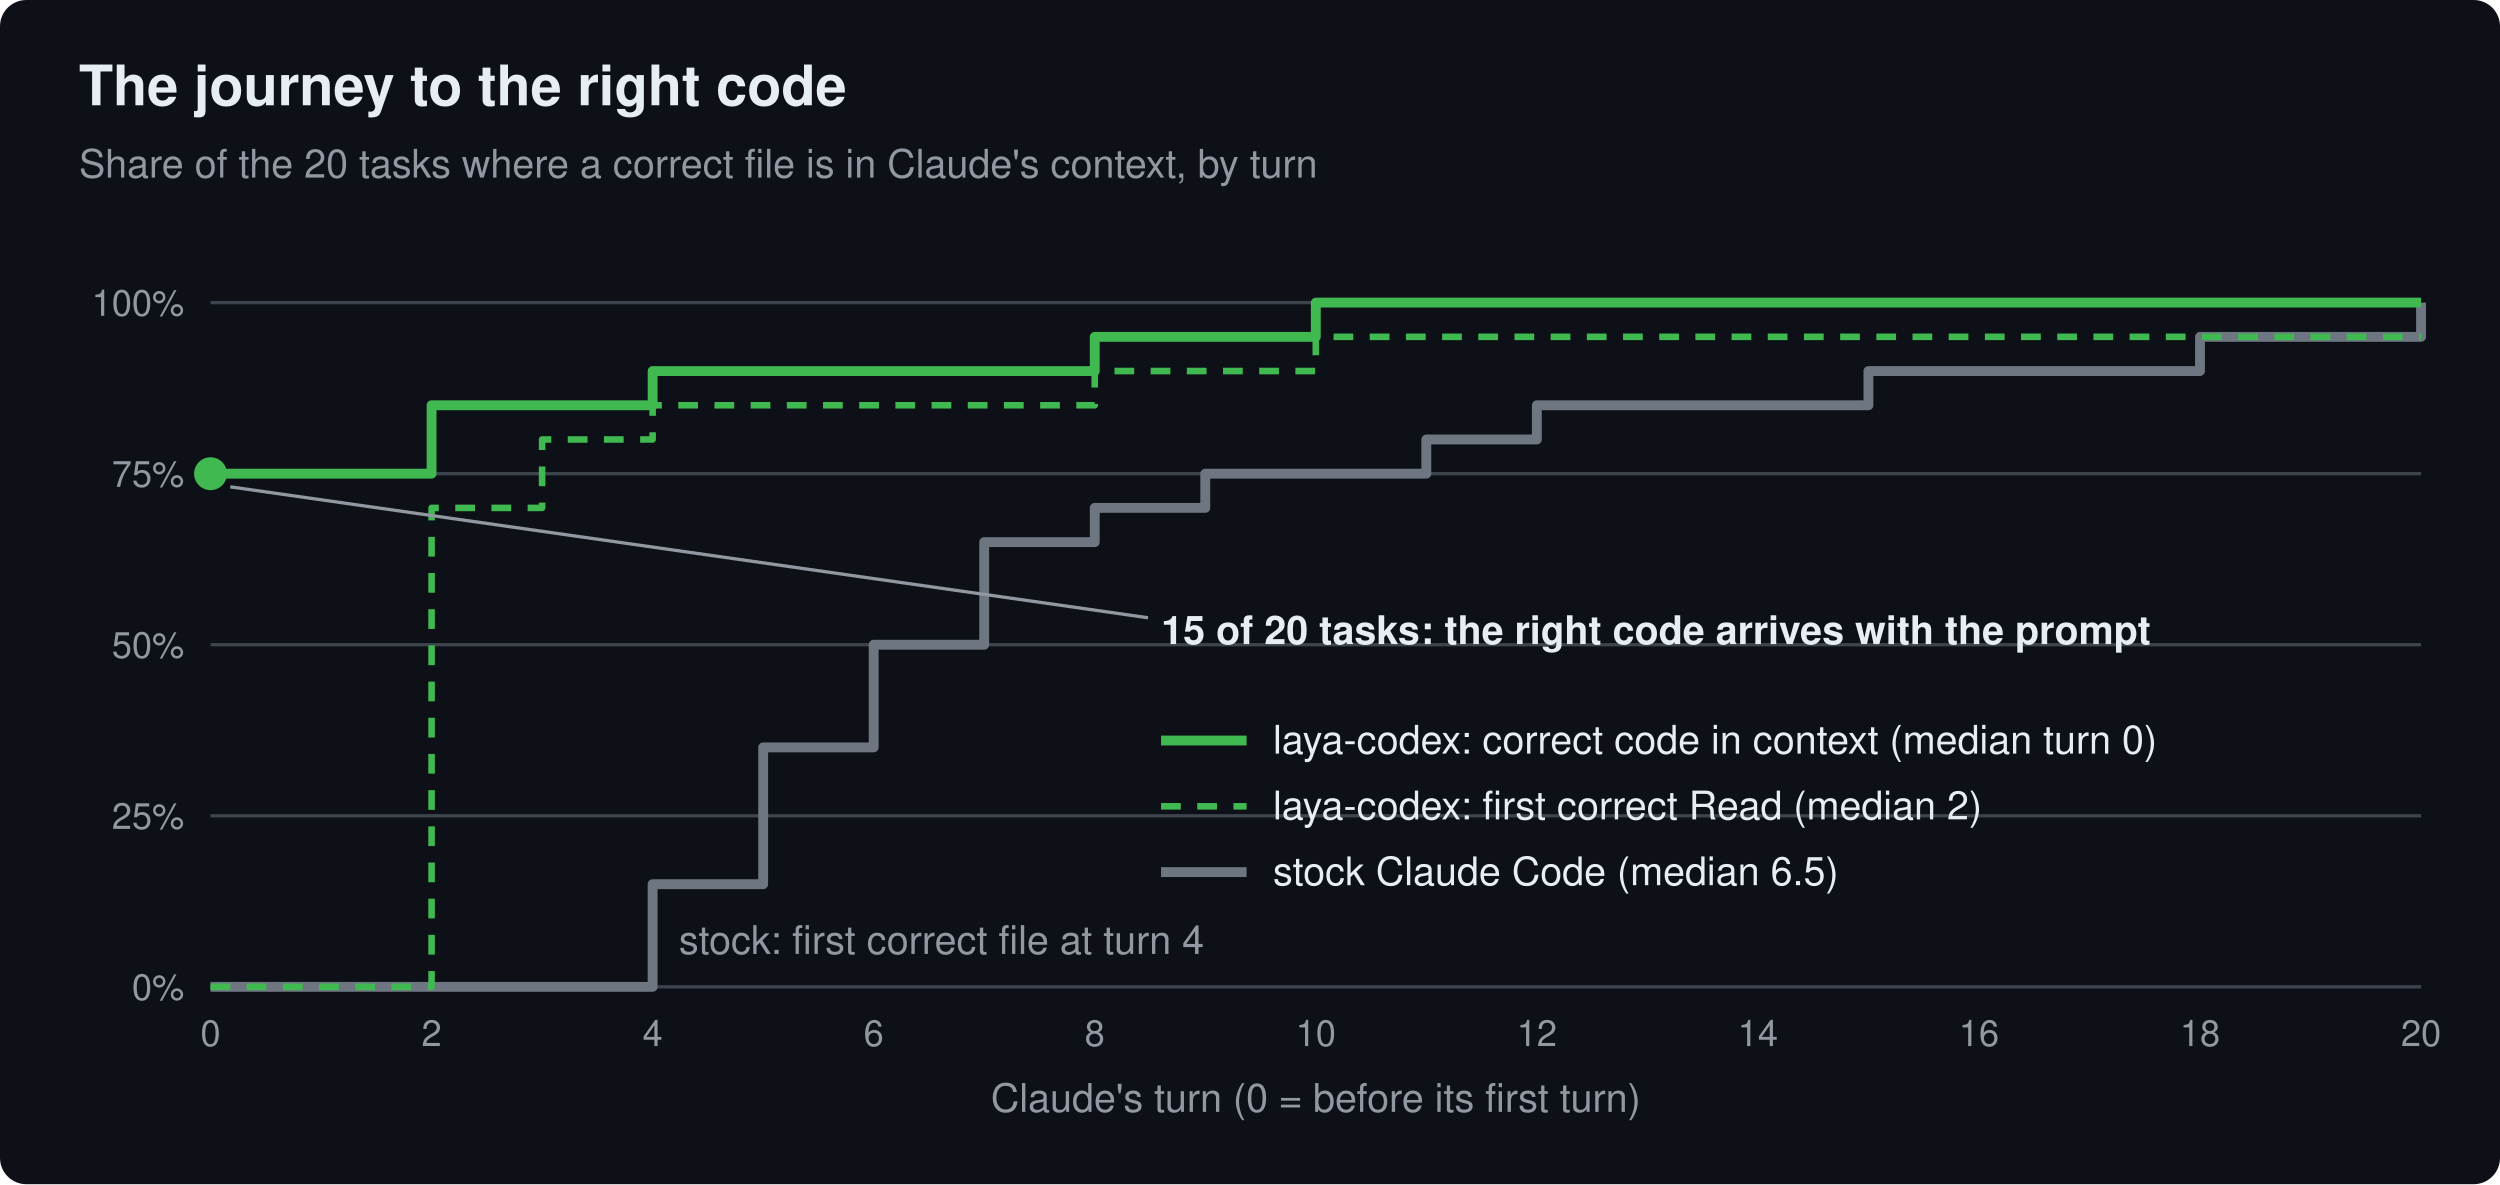
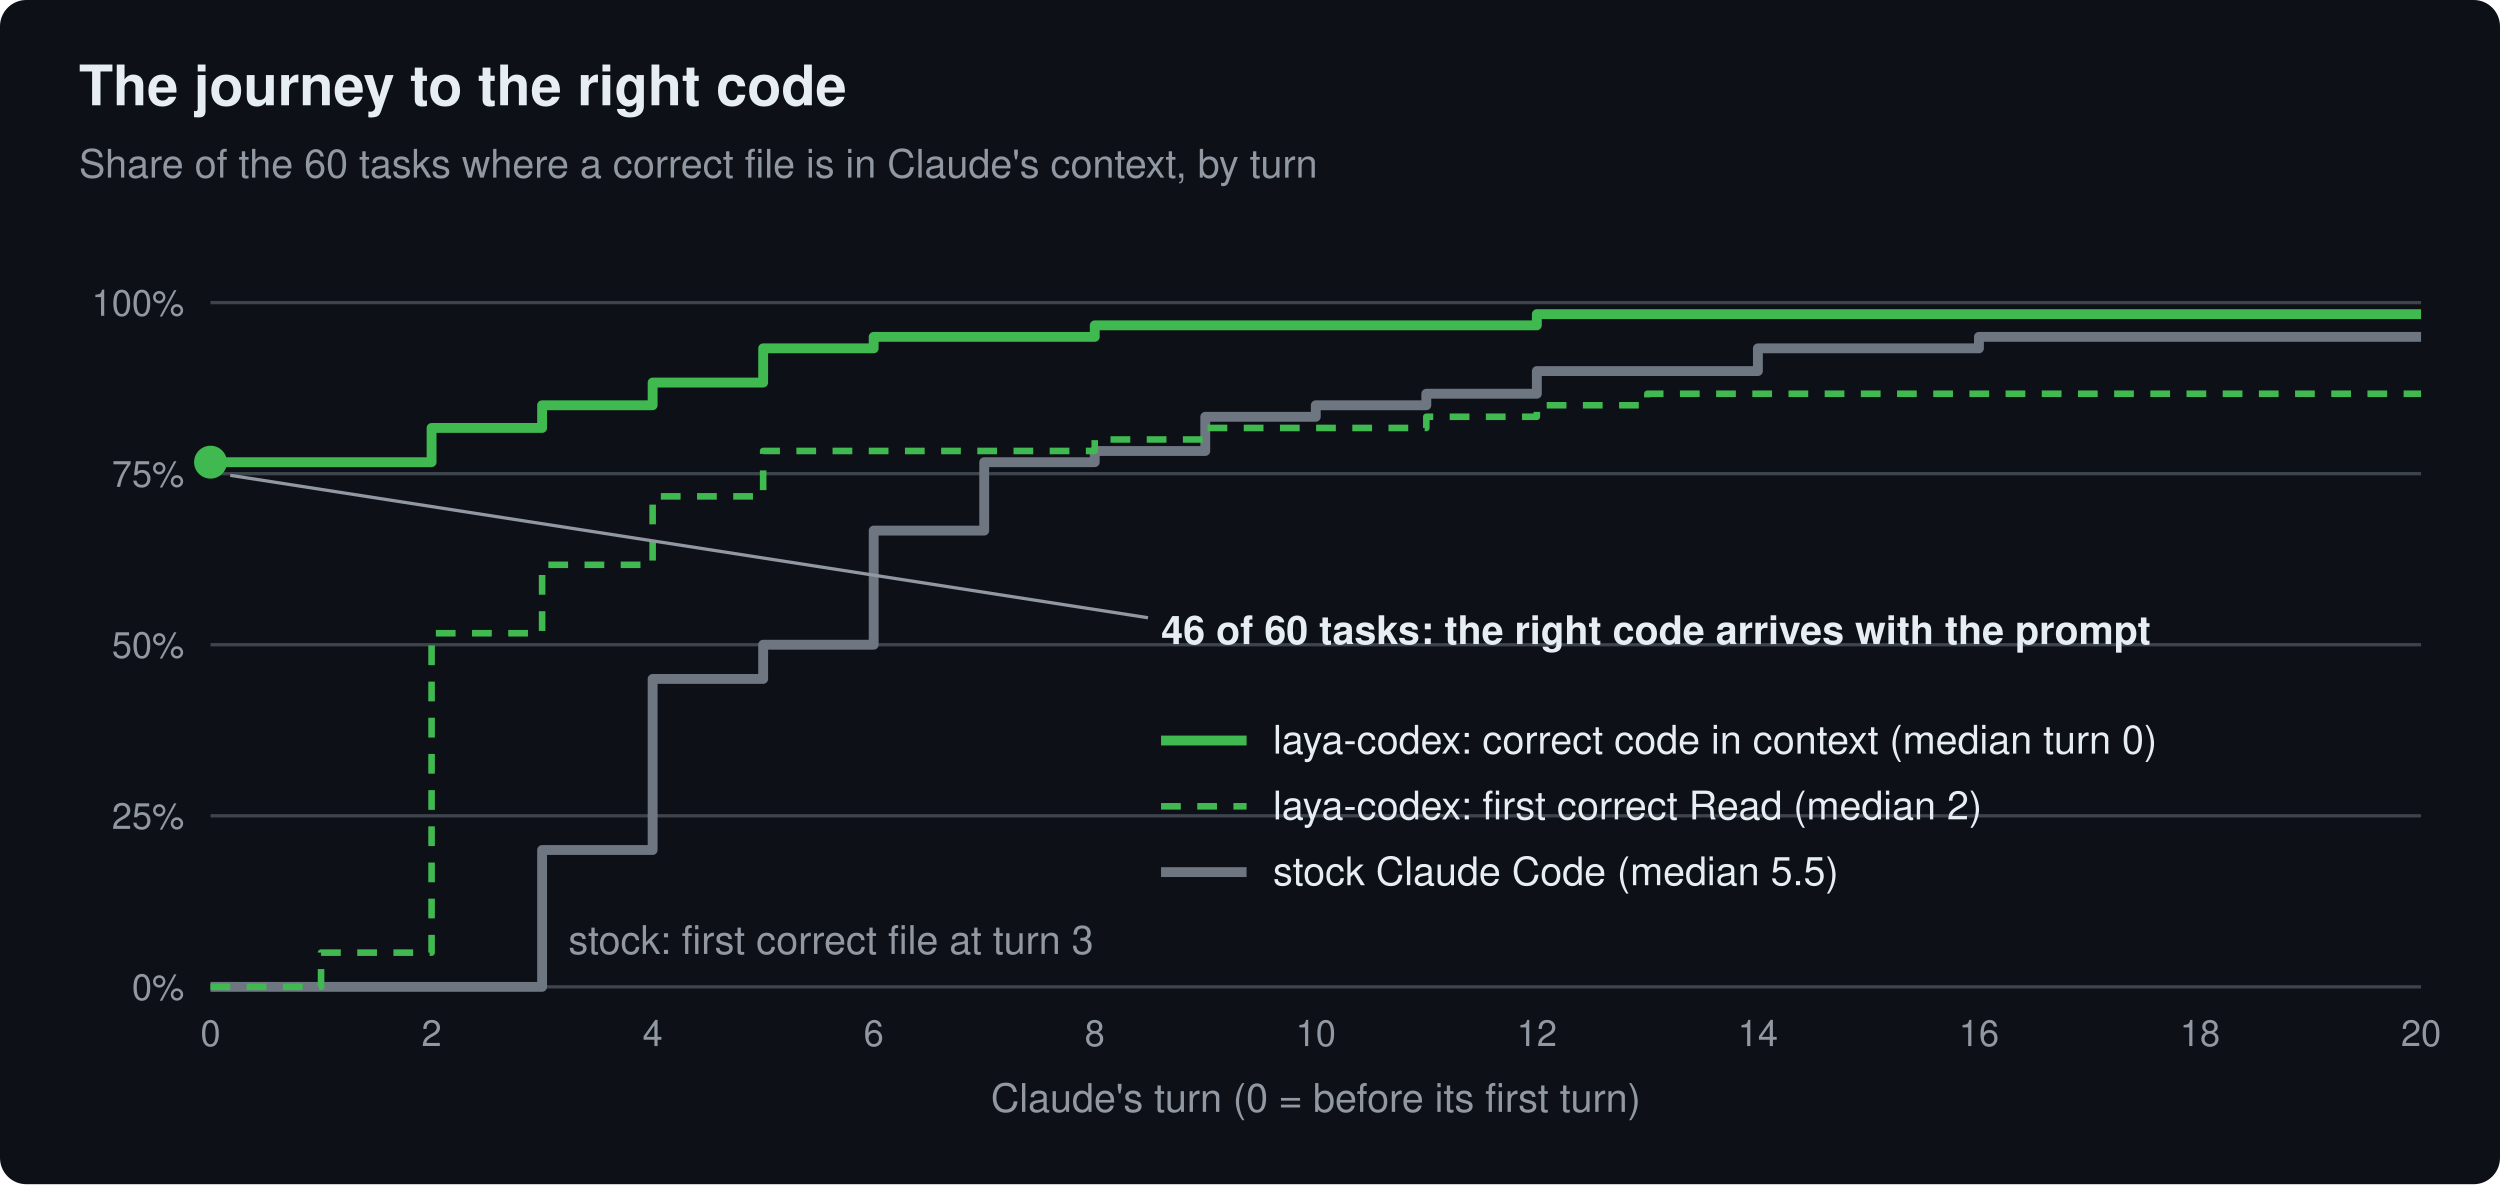
<svg xmlns="http://www.w3.org/2000/svg" width="760" height="360" viewBox="0 0 760 360" role="img" aria-label="laya-codex benchmark: turns until Claude has the right code">
  <rect width="760" height="360" rx="8" fill="#0d1117" />
  <text x="24.0" y="32.0" font-family="-apple-system,BlinkMacSystemFont,'Segoe UI',Helvetica,Arial,sans-serif" font-size="17" fill="#e6edf3" text-anchor="start" font-weight="600">The journey to the right code</text>
-   <text x="24.0" y="54.0" font-family="-apple-system,BlinkMacSystemFont,'Segoe UI',Helvetica,Arial,sans-serif" font-size="12" fill="#9198a1" text-anchor="start" font-weight="normal">Share of the 20 tasks where a correct file is in Claude's context, by turn</text>
+   <text x="24.0" y="54.0" font-family="-apple-system,BlinkMacSystemFont,'Segoe UI',Helvetica,Arial,sans-serif" font-size="12" fill="#9198a1" text-anchor="start" font-weight="normal">Share of the 60 tasks where a correct file is in Claude's context, by turn</text>
  <line x1="64" y1="300.0" x2="736" y2="300.0" stroke="#3d444d" stroke-width="1" />
  <text x="56.0" y="304.0" font-family="-apple-system,BlinkMacSystemFont,'Segoe UI',Helvetica,Arial,sans-serif" font-size="11" fill="#9198a1" text-anchor="end" font-weight="normal">0%</text>
  <line x1="64" y1="248.0" x2="736" y2="248.0" stroke="#3d444d" stroke-width="1" />
  <text x="56.0" y="252.0" font-family="-apple-system,BlinkMacSystemFont,'Segoe UI',Helvetica,Arial,sans-serif" font-size="11" fill="#9198a1" text-anchor="end" font-weight="normal">25%</text>
  <line x1="64" y1="196.0" x2="736" y2="196.0" stroke="#3d444d" stroke-width="1" />
  <text x="56.0" y="200.0" font-family="-apple-system,BlinkMacSystemFont,'Segoe UI',Helvetica,Arial,sans-serif" font-size="11" fill="#9198a1" text-anchor="end" font-weight="normal">50%</text>
  <line x1="64" y1="144.0" x2="736" y2="144.0" stroke="#3d444d" stroke-width="1" />
  <text x="56.0" y="148.0" font-family="-apple-system,BlinkMacSystemFont,'Segoe UI',Helvetica,Arial,sans-serif" font-size="11" fill="#9198a1" text-anchor="end" font-weight="normal">75%</text>
  <line x1="64" y1="92.0" x2="736" y2="92.0" stroke="#3d444d" stroke-width="1" />
  <text x="56.0" y="96.0" font-family="-apple-system,BlinkMacSystemFont,'Segoe UI',Helvetica,Arial,sans-serif" font-size="11" fill="#9198a1" text-anchor="end" font-weight="normal">100%</text>
  <text x="64.0" y="318.0" font-family="-apple-system,BlinkMacSystemFont,'Segoe UI',Helvetica,Arial,sans-serif" font-size="11" fill="#9198a1" text-anchor="middle" font-weight="normal">0</text>
  <text x="131.2" y="318.0" font-family="-apple-system,BlinkMacSystemFont,'Segoe UI',Helvetica,Arial,sans-serif" font-size="11" fill="#9198a1" text-anchor="middle" font-weight="normal">2</text>
  <text x="198.4" y="318.0" font-family="-apple-system,BlinkMacSystemFont,'Segoe UI',Helvetica,Arial,sans-serif" font-size="11" fill="#9198a1" text-anchor="middle" font-weight="normal">4</text>
  <text x="265.6" y="318.0" font-family="-apple-system,BlinkMacSystemFont,'Segoe UI',Helvetica,Arial,sans-serif" font-size="11" fill="#9198a1" text-anchor="middle" font-weight="normal">6</text>
  <text x="332.8" y="318.0" font-family="-apple-system,BlinkMacSystemFont,'Segoe UI',Helvetica,Arial,sans-serif" font-size="11" fill="#9198a1" text-anchor="middle" font-weight="normal">8</text>
  <text x="400.0" y="318.0" font-family="-apple-system,BlinkMacSystemFont,'Segoe UI',Helvetica,Arial,sans-serif" font-size="11" fill="#9198a1" text-anchor="middle" font-weight="normal">10</text>
  <text x="467.2" y="318.0" font-family="-apple-system,BlinkMacSystemFont,'Segoe UI',Helvetica,Arial,sans-serif" font-size="11" fill="#9198a1" text-anchor="middle" font-weight="normal">12</text>
  <text x="534.4" y="318.0" font-family="-apple-system,BlinkMacSystemFont,'Segoe UI',Helvetica,Arial,sans-serif" font-size="11" fill="#9198a1" text-anchor="middle" font-weight="normal">14</text>
  <text x="601.6" y="318.0" font-family="-apple-system,BlinkMacSystemFont,'Segoe UI',Helvetica,Arial,sans-serif" font-size="11" fill="#9198a1" text-anchor="middle" font-weight="normal">16</text>
  <text x="668.8" y="318.0" font-family="-apple-system,BlinkMacSystemFont,'Segoe UI',Helvetica,Arial,sans-serif" font-size="11" fill="#9198a1" text-anchor="middle" font-weight="normal">18</text>
  <text x="736.0" y="318.0" font-family="-apple-system,BlinkMacSystemFont,'Segoe UI',Helvetica,Arial,sans-serif" font-size="11" fill="#9198a1" text-anchor="middle" font-weight="normal">20</text>
  <text x="400.0" y="338.0" font-family="-apple-system,BlinkMacSystemFont,'Segoe UI',Helvetica,Arial,sans-serif" font-size="12" fill="#9198a1" text-anchor="middle" font-weight="normal">Claude's turn (0 = before its first turn)</text>
-   <polyline points="64.0,300.0 97.6,300.0 97.6,300.0 131.2,300.0 131.2,300.0 164.8,300.0 164.8,300.0 198.4,300.0 198.4,268.8 232.0,268.8 232.0,227.2 265.6,227.2 265.6,196.0 299.2,196.0 299.2,164.8 332.8,164.8 332.8,154.4 366.4,154.4 366.4,144.0 400.0,144.0 400.0,144.0 433.6,144.0 433.6,133.6 467.2,133.6 467.2,123.2 500.8,123.2 500.8,123.2 534.4,123.2 534.4,123.2 568.0,123.2 568.0,112.8 601.6,112.8 601.6,112.8 635.2,112.8 635.2,112.8 668.8,112.8 668.8,102.4 702.4,102.4 702.4,102.4 736.0,102.4 736.0,92.0" fill="none" stroke="#6e7681" stroke-width="3" stroke-linejoin="round" />
-   <polyline points="64.0,300.0 97.6,300.0 97.6,300.0 131.2,300.0 131.2,154.4 164.8,154.4 164.8,133.6 198.4,133.6 198.4,123.2 232.0,123.2 232.0,123.2 265.6,123.2 265.6,123.2 299.2,123.2 299.2,123.2 332.8,123.2 332.8,112.8 366.4,112.8 366.4,112.8 400.0,112.8 400.0,102.4 433.6,102.4 433.6,102.4 467.2,102.4 467.2,102.4 500.8,102.4 500.8,102.4 534.4,102.4 534.4,102.4 568.0,102.4 568.0,102.4 601.6,102.4 601.6,102.4 635.2,102.4 635.2,102.4 668.8,102.4 668.8,102.4 702.4,102.4 702.4,102.4 736.0,102.4 736.0,102.4" fill="none" stroke="#3fb950" stroke-width="2" stroke-linejoin="round" stroke-dasharray="6 5" />
-   <polyline points="64.0,144.0 97.6,144.0 97.6,144.0 131.2,144.0 131.2,123.2 164.8,123.2 164.8,123.2 198.4,123.2 198.4,112.8 232.0,112.8 232.0,112.8 265.6,112.8 265.6,112.8 299.2,112.8 299.2,112.8 332.8,112.8 332.8,102.4 366.4,102.4 366.4,102.4 400.0,102.4 400.0,92.0 433.6,92.0 433.6,92.0 467.2,92.0 467.2,92.0 500.8,92.0 500.8,92.0 534.4,92.0 534.4,92.0 568.0,92.0 568.0,92.0 601.6,92.0 601.6,92.0 635.2,92.0 635.2,92.0 668.8,92.0 668.8,92.0 702.4,92.0 702.4,92.0 736.0,92.0 736.0,92.0" fill="none" stroke="#3fb950" stroke-width="3" stroke-linejoin="round" />
-   <circle cx="64.0" cy="144.0" r="5" fill="#3fb950" />
-   <line x1="70.0" y1="148.0" x2="349.0" y2="187.8" stroke="#9198a1" stroke-width="1" />
-   <text x="353.0" y="195.8" font-family="-apple-system,BlinkMacSystemFont,'Segoe UI',Helvetica,Arial,sans-serif" font-size="12" fill="#e6edf3" text-anchor="start" font-weight="600">15 of 20 tasks: the right code arrives with the prompt</text>
-   <text x="206.4" y="290.0" font-family="-apple-system,BlinkMacSystemFont,'Segoe UI',Helvetica,Arial,sans-serif" font-size="12" fill="#9198a1" text-anchor="start" font-weight="normal">stock: first correct file at turn 4</text>
+   <polyline points="64.0,300.0 97.6,300.0 97.6,300.0 131.2,300.0 131.2,300.0 164.8,300.0 164.8,258.4 198.4,258.4 198.4,206.4 232.0,206.4 232.0,196.0 265.6,196.0 265.6,161.3 299.2,161.3 299.2,140.5 332.8,140.5 332.8,137.1 366.4,137.1 366.4,126.7 400.0,126.7 400.0,123.2 433.6,123.2 433.6,119.7 467.2,119.7 467.2,112.8 500.8,112.8 500.8,112.8 534.4,112.8 534.4,105.9 568.0,105.9 568.0,105.9 601.6,105.9 601.6,102.4 635.2,102.4 635.2,102.4 668.8,102.4 668.8,102.4 702.4,102.4 702.4,102.4 736.0,102.4 736.0,102.4" fill="none" stroke="#6e7681" stroke-width="3" stroke-linejoin="round" />
+   <polyline points="64.0,300.0 97.6,300.0 97.6,289.6 131.2,289.6 131.2,192.5 164.8,192.5 164.8,171.7 198.4,171.7 198.4,150.9 232.0,150.9 232.0,137.1 265.6,137.1 265.6,137.1 299.2,137.1 299.2,137.1 332.8,137.1 332.8,133.6 366.4,133.6 366.4,130.1 400.0,130.1 400.0,130.1 433.6,130.1 433.6,126.7 467.2,126.7 467.2,123.2 500.8,123.2 500.8,119.7 534.4,119.7 534.4,119.7 568.0,119.7 568.0,119.7 601.6,119.7 601.6,119.7 635.2,119.7 635.2,119.7 668.8,119.7 668.8,119.7 702.4,119.7 702.4,119.7 736.0,119.7 736.0,119.7" fill="none" stroke="#3fb950" stroke-width="2" stroke-linejoin="round" stroke-dasharray="6 5" />
+   <polyline points="64.0,140.5 97.6,140.5 97.6,140.5 131.2,140.5 131.2,130.1 164.8,130.1 164.8,123.2 198.4,123.2 198.4,116.3 232.0,116.3 232.0,105.9 265.6,105.9 265.6,102.4 299.2,102.4 299.2,102.4 332.8,102.4 332.8,98.9 366.4,98.9 366.4,98.9 400.0,98.9 400.0,98.9 433.6,98.9 433.6,98.9 467.2,98.9 467.2,95.5 500.8,95.5 500.8,95.5 534.4,95.5 534.4,95.5 568.0,95.5 568.0,95.5 601.6,95.5 601.6,95.5 635.2,95.5 635.2,95.5 668.8,95.5 668.8,95.5 702.4,95.5 702.4,95.5 736.0,95.5 736.0,95.5" fill="none" stroke="#3fb950" stroke-width="3" stroke-linejoin="round" />
+   <circle cx="64.0" cy="140.5" r="5" fill="#3fb950" />
+   <line x1="70.0" y1="144.5" x2="349.0" y2="187.8" stroke="#9198a1" stroke-width="1" />
+   <text x="353.0" y="195.8" font-family="-apple-system,BlinkMacSystemFont,'Segoe UI',Helvetica,Arial,sans-serif" font-size="12" fill="#e6edf3" text-anchor="start" font-weight="600">46 of 60 tasks: the right code arrives with the prompt</text>
+   <text x="172.8" y="290.0" font-family="-apple-system,BlinkMacSystemFont,'Segoe UI',Helvetica,Arial,sans-serif" font-size="12" fill="#9198a1" text-anchor="start" font-weight="normal">stock: first correct file at turn 3</text>
  <line x1="352.96" y1="225.12" x2="378.96" y2="225.12" stroke="#3fb950" stroke-width="3" />
  <text x="387.0" y="229.1" font-family="-apple-system,BlinkMacSystemFont,'Segoe UI',Helvetica,Arial,sans-serif" font-size="12" fill="#e6edf3" text-anchor="start" font-weight="normal">laya-codex: correct code in context (median turn 0)</text>
  <line x1="352.96" y1="245.12" x2="378.96" y2="245.12" stroke="#3fb950" stroke-width="2" stroke-dasharray="6 5" />
  <text x="387.0" y="249.1" font-family="-apple-system,BlinkMacSystemFont,'Segoe UI',Helvetica,Arial,sans-serif" font-size="12" fill="#e6edf3" text-anchor="start" font-weight="normal">laya-codex: first correct Read (median 2)</text>
  <line x1="352.96" y1="265.12" x2="378.96" y2="265.12" stroke="#6e7681" stroke-width="3" />
-   <text x="387.0" y="269.1" font-family="-apple-system,BlinkMacSystemFont,'Segoe UI',Helvetica,Arial,sans-serif" font-size="12" fill="#e6edf3" text-anchor="start" font-weight="normal">stock Claude Code (median 6.5)</text>
+   <text x="387.0" y="269.1" font-family="-apple-system,BlinkMacSystemFont,'Segoe UI',Helvetica,Arial,sans-serif" font-size="12" fill="#e6edf3" text-anchor="start" font-weight="normal">stock Claude Code (median 5.5)</text>
</svg>
